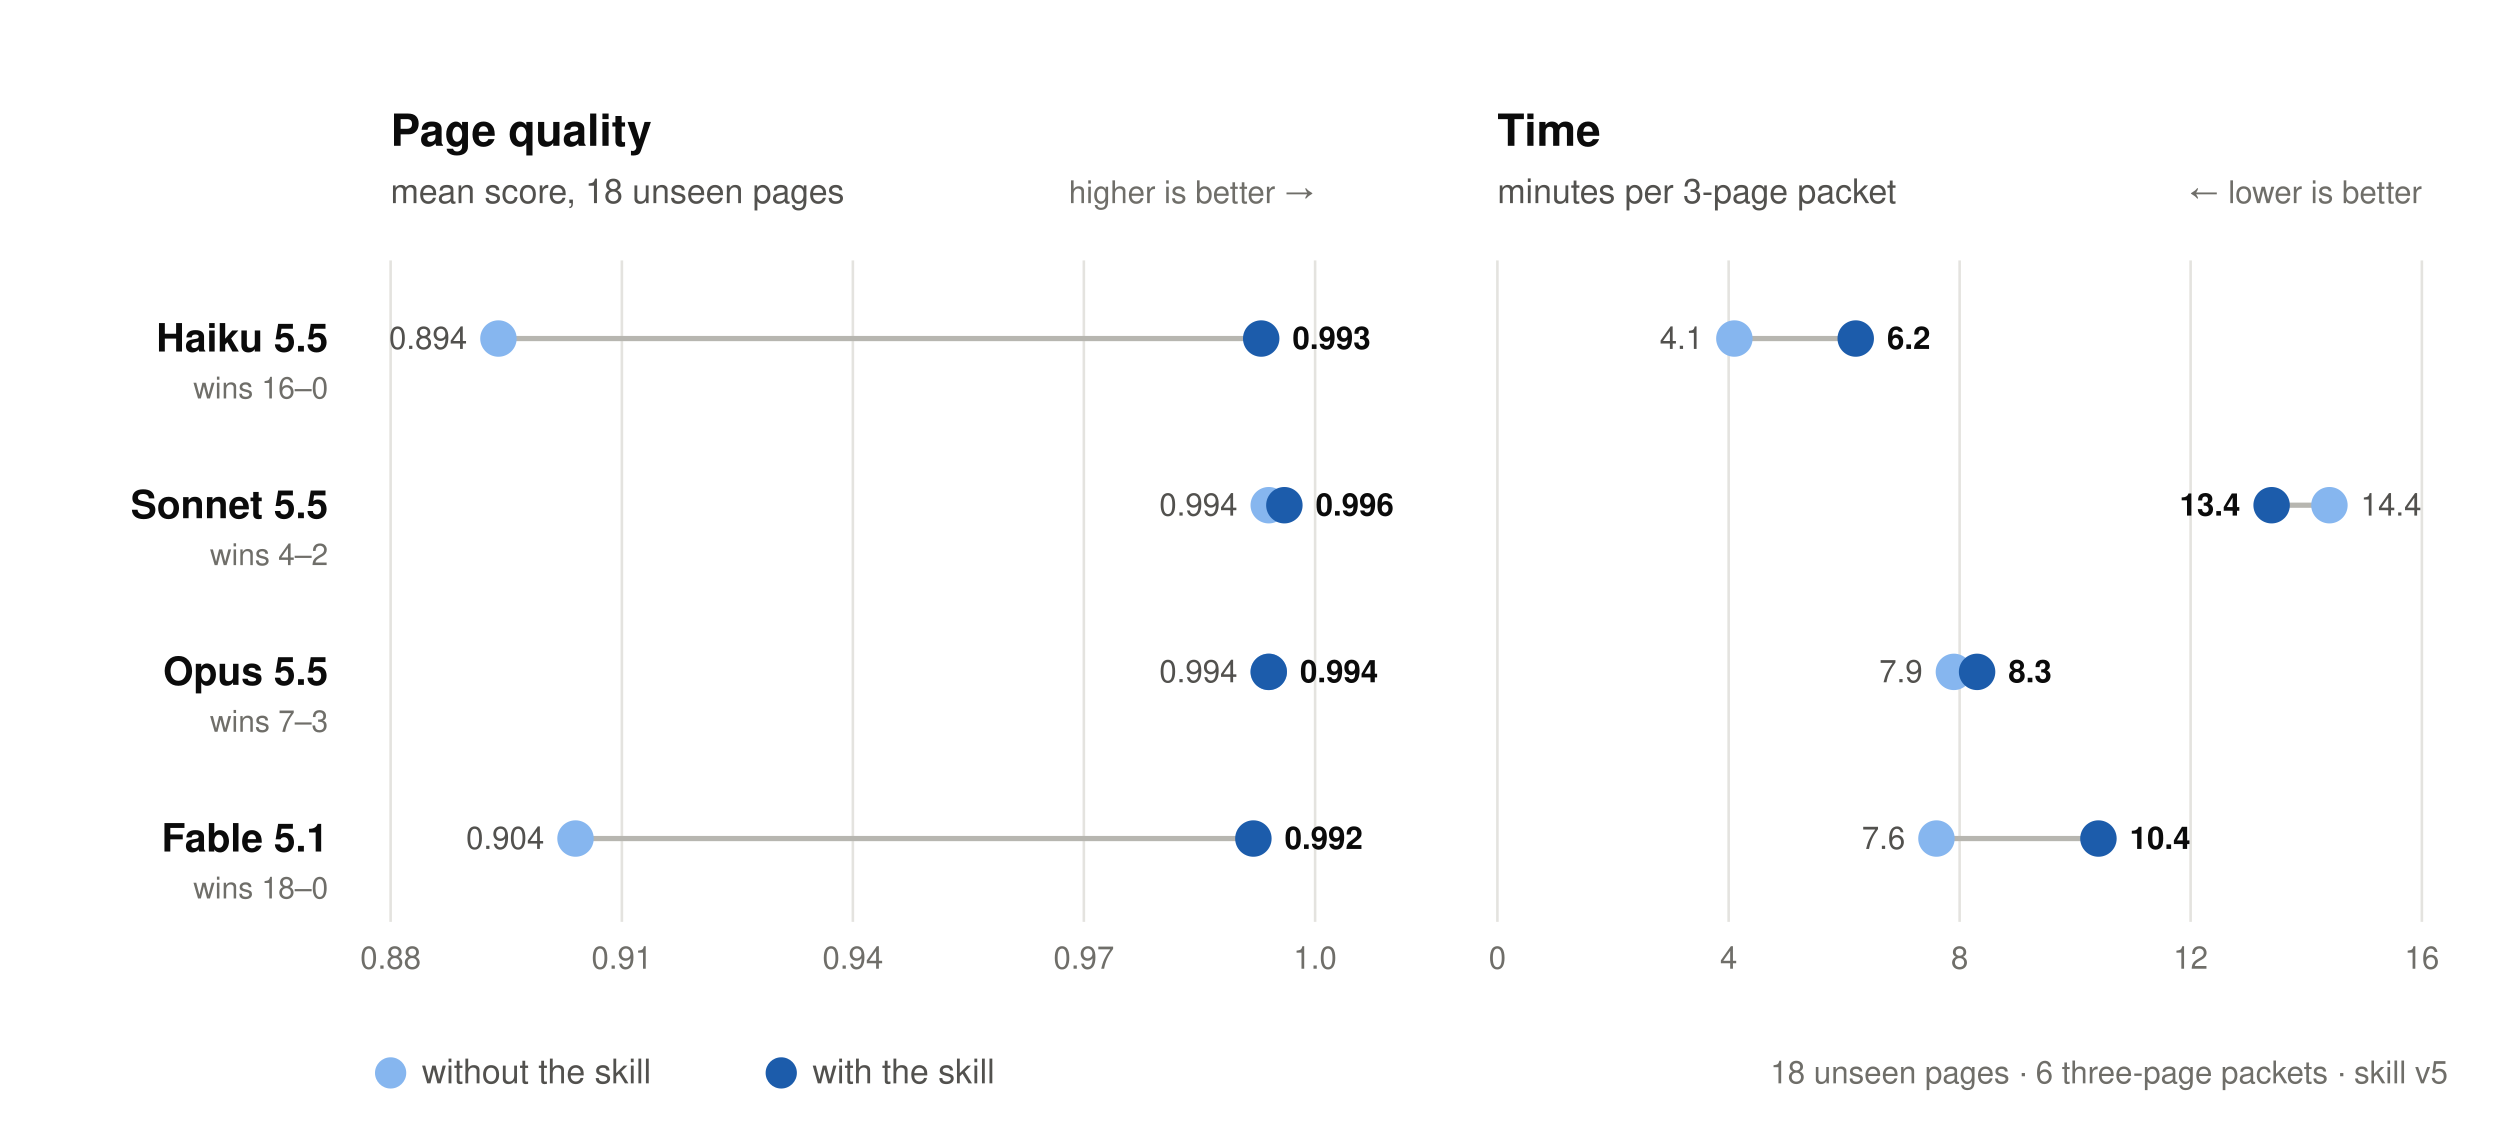
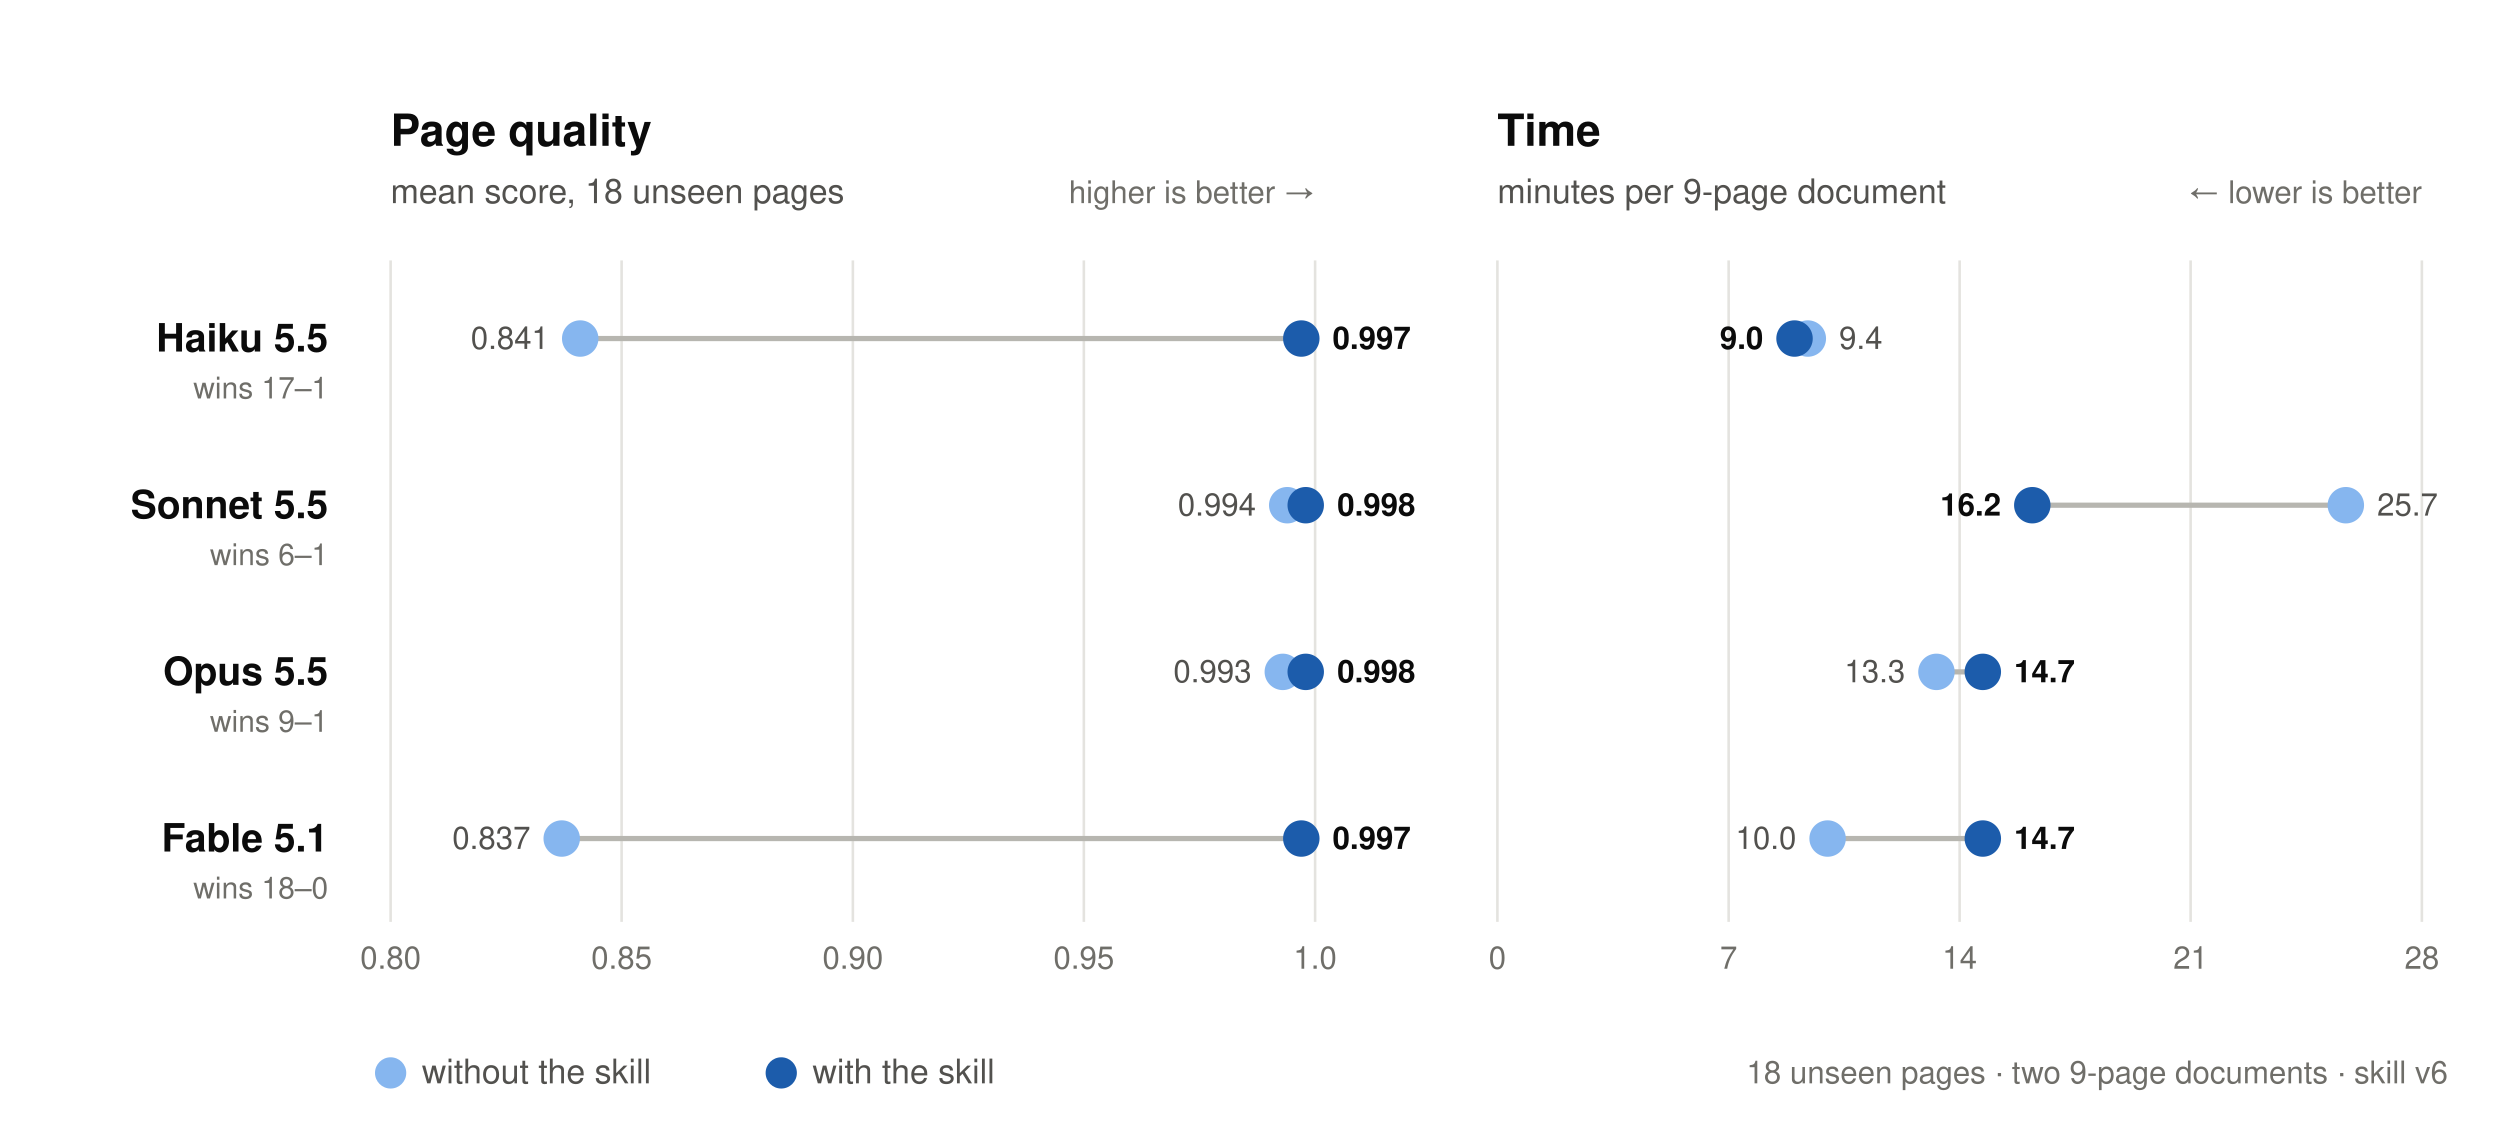
<svg xmlns="http://www.w3.org/2000/svg" width="960" height="438" viewBox="0 0 960 438" role="img" aria-label="Benchmark: each model with and without the skill, quality and time">
  <style>
  .t1 { fill: #0b0b0b; } .t2 { fill: #52514e; } .t3 { fill: #6f6e69; }
  .grid { stroke: #e4e3df; } .link { stroke: #b7b6b0; }
  .without { fill: #86b6ef; } .with { fill: #1c5cab; }
  .kw { fill: #86b6ef; } .kk { fill: #1c5cab; }
  @media (prefers-color-scheme: dark) {
    .t1 { fill: #f0efec; } .t2 { fill: #c3c2b7; } .t3 { fill: #9d9c95; }
    .grid { stroke: #33332f; } .link { stroke: #5b5a55; }
    .without { fill: #184f95; } .with { fill: #6da7ec; }
    .kw { fill: #184f95; } .kk { fill: #6da7ec; }
  }
  text { font-family: -apple-system, 'Segoe UI', Helvetica, Arial, sans-serif; }
</style>
  <text x="126" y="135" class="t1" font-size="15" font-weight="600" text-anchor="end">Haiku 5.5</text>
-   <text x="126" y="153" class="t3" font-size="11.5" text-anchor="end">wins 16–0</text>
+   <text x="126" y="153" class="t3" font-size="11.5" text-anchor="end">wins 17–1</text>
  <text x="126" y="199" class="t1" font-size="15" font-weight="600" text-anchor="end">Sonnet 5.5</text>
-   <text x="126" y="217" class="t3" font-size="11.5" text-anchor="end">wins 4–2</text>
+   <text x="126" y="217" class="t3" font-size="11.5" text-anchor="end">wins 6–1</text>
  <text x="126" y="263" class="t1" font-size="15" font-weight="600" text-anchor="end">Opus 5.5</text>
-   <text x="126" y="281" class="t3" font-size="11.5" text-anchor="end">wins 7–3</text>
+   <text x="126" y="281" class="t3" font-size="11.5" text-anchor="end">wins 9–1</text>
  <text x="126" y="327" class="t1" font-size="15" font-weight="600" text-anchor="end">Fable 5.1</text>
  <text x="126" y="345" class="t3" font-size="11.5" text-anchor="end">wins 18–0</text>
  <text x="150" y="56" class="t1" font-size="17" font-weight="600">Page quality</text>
  <text x="150" y="78" class="t2" font-size="13">mean score, 18 unseen pages</text>
  <line x1="150.0" y1="100" x2="150.0" y2="354" class="grid" stroke-width="1" />
-   <text x="150.0" y="372" class="t3" font-size="12" text-anchor="middle">0.88</text>
-   <line x1="238.8" y1="100" x2="238.8" y2="354" class="grid" stroke-width="1" />
-   <text x="238.8" y="372" class="t3" font-size="12" text-anchor="middle">0.91</text>
+   <text x="150.0" y="372" class="t3" font-size="12" text-anchor="middle">0.80</text>
+   <line x1="238.7" y1="100" x2="238.7" y2="354" class="grid" stroke-width="1" />
+   <text x="238.7" y="372" class="t3" font-size="12" text-anchor="middle">0.85</text>
  <line x1="327.5" y1="100" x2="327.5" y2="354" class="grid" stroke-width="1" />
-   <text x="327.5" y="372" class="t3" font-size="12" text-anchor="middle">0.94</text>
+   <text x="327.5" y="372" class="t3" font-size="12" text-anchor="middle">0.90</text>
  <line x1="416.2" y1="100" x2="416.2" y2="354" class="grid" stroke-width="1" />
-   <text x="416.2" y="372" class="t3" font-size="12" text-anchor="middle">0.97</text>
+   <text x="416.2" y="372" class="t3" font-size="12" text-anchor="middle">0.95</text>
  <line x1="505.0" y1="100" x2="505.0" y2="354" class="grid" stroke-width="1" />
  <text x="505.0" y="372" class="t3" font-size="12" text-anchor="middle">1.0</text>
-   <line x1="191.4" y1="130" x2="484.3" y2="130" class="link" stroke-width="2" />
-   <circle cx="191.4" cy="130" r="7" class="without" />
-   <circle cx="484.3" cy="130" r="7" class="with" />
-   <text x="179.4" y="134" class="t2" font-size="12" text-anchor="end">0.894</text>
-   <text x="496.3" y="134" class="t1" font-size="12" font-weight="600" text-anchor="start">0.993</text>
-   <line x1="487.2" y1="194" x2="493.2" y2="194" class="link" stroke-width="2" />
-   <circle cx="487.2" cy="194" r="7" class="without" />
-   <circle cx="493.2" cy="194" r="7" class="with" />
-   <text x="475.2" y="198" class="t2" font-size="12" text-anchor="end">0.994</text>
-   <text x="505.2" y="198" class="t1" font-size="12" font-weight="600" text-anchor="start">0.996</text>
-   <line x1="487.2" y1="258" x2="487.2" y2="258" class="link" stroke-width="2" />
-   <circle cx="487.2" cy="258" r="7" class="without" />
-   <circle cx="487.2" cy="258" r="7" class="with" />
-   <text x="475.2" y="262" class="t2" font-size="12" text-anchor="end">0.994</text>
-   <text x="499.2" y="262" class="t1" font-size="12" font-weight="600" text-anchor="start">0.994</text>
-   <line x1="221.0" y1="322" x2="481.3" y2="322" class="link" stroke-width="2" />
-   <circle cx="221.0" cy="322" r="7" class="without" />
-   <circle cx="481.3" cy="322" r="7" class="with" />
-   <text x="209.0" y="326" class="t2" font-size="12" text-anchor="end">0.904</text>
-   <text x="493.3" y="326" class="t1" font-size="12" font-weight="600" text-anchor="start">0.992</text>
+   <line x1="222.8" y1="130" x2="499.7" y2="130" class="link" stroke-width="2" />
+   <circle cx="222.8" cy="130" r="7" class="without" />
+   <circle cx="499.7" cy="130" r="7" class="with" />
+   <text x="210.8" y="134" class="t2" font-size="12" text-anchor="end">0.841</text>
+   <text x="511.7" y="134" class="t1" font-size="12" font-weight="600" text-anchor="start">0.997</text>
+   <line x1="494.3" y1="194" x2="501.4" y2="194" class="link" stroke-width="2" />
+   <circle cx="494.3" cy="194" r="7" class="without" />
+   <circle cx="501.4" cy="194" r="7" class="with" />
+   <text x="482.3" y="198" class="t2" font-size="12" text-anchor="end">0.994</text>
+   <text x="513.5" y="198" class="t1" font-size="12" font-weight="600" text-anchor="start">0.998</text>
+   <line x1="492.6" y1="258" x2="501.4" y2="258" class="link" stroke-width="2" />
+   <circle cx="492.6" cy="258" r="7" class="without" />
+   <circle cx="501.4" cy="258" r="7" class="with" />
+   <text x="480.6" y="262" class="t2" font-size="12" text-anchor="end">0.993</text>
+   <text x="513.5" y="262" class="t1" font-size="12" font-weight="600" text-anchor="start">0.998</text>
+   <line x1="215.7" y1="322" x2="499.7" y2="322" class="link" stroke-width="2" />
+   <circle cx="215.7" cy="322" r="7" class="without" />
+   <circle cx="499.7" cy="322" r="7" class="with" />
+   <text x="203.7" y="326" class="t2" font-size="12" text-anchor="end">0.837</text>
+   <text x="511.7" y="326" class="t1" font-size="12" font-weight="600" text-anchor="start">0.997</text>
  <text x="505" y="78" class="t3" font-size="12" text-anchor="end">higher is better →</text>
  <text x="575" y="56" class="t1" font-size="17" font-weight="600">Time</text>
-   <text x="575" y="78" class="t2" font-size="13">minutes per 3-page packet</text>
+   <text x="575" y="78" class="t2" font-size="13">minutes per 9-page document</text>
  <line x1="575.0" y1="100" x2="575.0" y2="354" class="grid" stroke-width="1" />
  <text x="575.0" y="372" class="t3" font-size="12" text-anchor="middle">0</text>
  <line x1="663.8" y1="100" x2="663.8" y2="354" class="grid" stroke-width="1" />
-   <text x="663.8" y="372" class="t3" font-size="12" text-anchor="middle">4</text>
+   <text x="663.8" y="372" class="t3" font-size="12" text-anchor="middle">7</text>
  <line x1="752.5" y1="100" x2="752.5" y2="354" class="grid" stroke-width="1" />
-   <text x="752.5" y="372" class="t3" font-size="12" text-anchor="middle">8</text>
+   <text x="752.5" y="372" class="t3" font-size="12" text-anchor="middle">14</text>
  <line x1="841.2" y1="100" x2="841.2" y2="354" class="grid" stroke-width="1" />
-   <text x="841.2" y="372" class="t3" font-size="12" text-anchor="middle">12</text>
+   <text x="841.2" y="372" class="t3" font-size="12" text-anchor="middle">21</text>
  <line x1="930.0" y1="100" x2="930.0" y2="354" class="grid" stroke-width="1" />
-   <text x="930.0" y="372" class="t3" font-size="12" text-anchor="middle">16</text>
-   <line x1="666.0" y1="130" x2="712.6" y2="130" class="link" stroke-width="2" />
-   <circle cx="666.0" cy="130" r="7" class="without" />
-   <circle cx="712.6" cy="130" r="7" class="with" />
-   <text x="654.0" y="134" class="t2" font-size="12" text-anchor="end">4.1</text>
-   <text x="724.6" y="134" class="t1" font-size="12" font-weight="600" text-anchor="start">6.2</text>
-   <line x1="894.5" y1="194" x2="872.3" y2="194" class="link" stroke-width="2" />
-   <circle cx="894.5" cy="194" r="7" class="without" />
-   <circle cx="872.3" cy="194" r="7" class="with" />
-   <text x="906.5" y="198" class="t2" font-size="12" text-anchor="start">14.4</text>
-   <text x="860.3" y="198" class="t1" font-size="12" font-weight="600" text-anchor="end">13.4</text>
-   <line x1="750.3" y1="258" x2="759.2" y2="258" class="link" stroke-width="2" />
-   <circle cx="750.3" cy="258" r="7" class="without" />
-   <circle cx="759.2" cy="258" r="7" class="with" />
-   <text x="738.3" y="262" class="t2" font-size="12" text-anchor="end">7.9</text>
-   <text x="771.2" y="262" class="t1" font-size="12" font-weight="600" text-anchor="start">8.3</text>
-   <line x1="743.6" y1="322" x2="805.8" y2="322" class="link" stroke-width="2" />
-   <circle cx="743.6" cy="322" r="7" class="without" />
-   <circle cx="805.8" cy="322" r="7" class="with" />
-   <text x="731.6" y="326" class="t2" font-size="12" text-anchor="end">7.6</text>
-   <text x="817.8" y="326" class="t1" font-size="12" font-weight="600" text-anchor="start">10.4</text>
+   <text x="930.0" y="372" class="t3" font-size="12" text-anchor="middle">28</text>
+   <line x1="694.2" y1="130" x2="689.1" y2="130" class="link" stroke-width="2" />
+   <circle cx="694.2" cy="130" r="7" class="without" />
+   <circle cx="689.1" cy="130" r="7" class="with" />
+   <text x="706.2" y="134" class="t2" font-size="12" text-anchor="start">9.4</text>
+   <text x="677.1" y="134" class="t1" font-size="12" font-weight="600" text-anchor="end">9.0</text>
+   <line x1="900.8" y1="194" x2="780.4" y2="194" class="link" stroke-width="2" />
+   <circle cx="900.8" cy="194" r="7" class="without" />
+   <circle cx="780.4" cy="194" r="7" class="with" />
+   <text x="912.8" y="198" class="t2" font-size="12" text-anchor="start">25.7</text>
+   <text x="768.4" y="198" class="t1" font-size="12" font-weight="600" text-anchor="end">16.2</text>
+   <line x1="743.6" y1="258" x2="761.4" y2="258" class="link" stroke-width="2" />
+   <circle cx="743.6" cy="258" r="7" class="without" />
+   <circle cx="761.4" cy="258" r="7" class="with" />
+   <text x="731.6" y="262" class="t2" font-size="12" text-anchor="end">13.3</text>
+   <text x="773.4" y="262" class="t1" font-size="12" font-weight="600" text-anchor="start">14.7</text>
+   <line x1="701.8" y1="322" x2="761.4" y2="322" class="link" stroke-width="2" />
+   <circle cx="701.8" cy="322" r="7" class="without" />
+   <circle cx="761.4" cy="322" r="7" class="with" />
+   <text x="689.8" y="326" class="t2" font-size="12" text-anchor="end">10.0</text>
+   <text x="773.4" y="326" class="t1" font-size="12" font-weight="600" text-anchor="start">14.7</text>
  <text x="930" y="78" class="t3" font-size="12" text-anchor="end">← lower is better</text>
  <circle cx="150" cy="412" r="6" class="kw" />
  <text x="162" y="416" class="t2" font-size="13">without the skill</text>
  <circle cx="300" cy="412" r="6" class="kk" />
  <text x="312" y="416" class="t2" font-size="13">with the skill</text>
-   <text x="940" y="416" class="t3" font-size="12" text-anchor="end">18 unseen pages · 6 three-page packets · skill v5</text>
+   <text x="940" y="416" class="t3" font-size="12" text-anchor="end">18 unseen pages · two 9-page documents · skill v6</text>
</svg>
